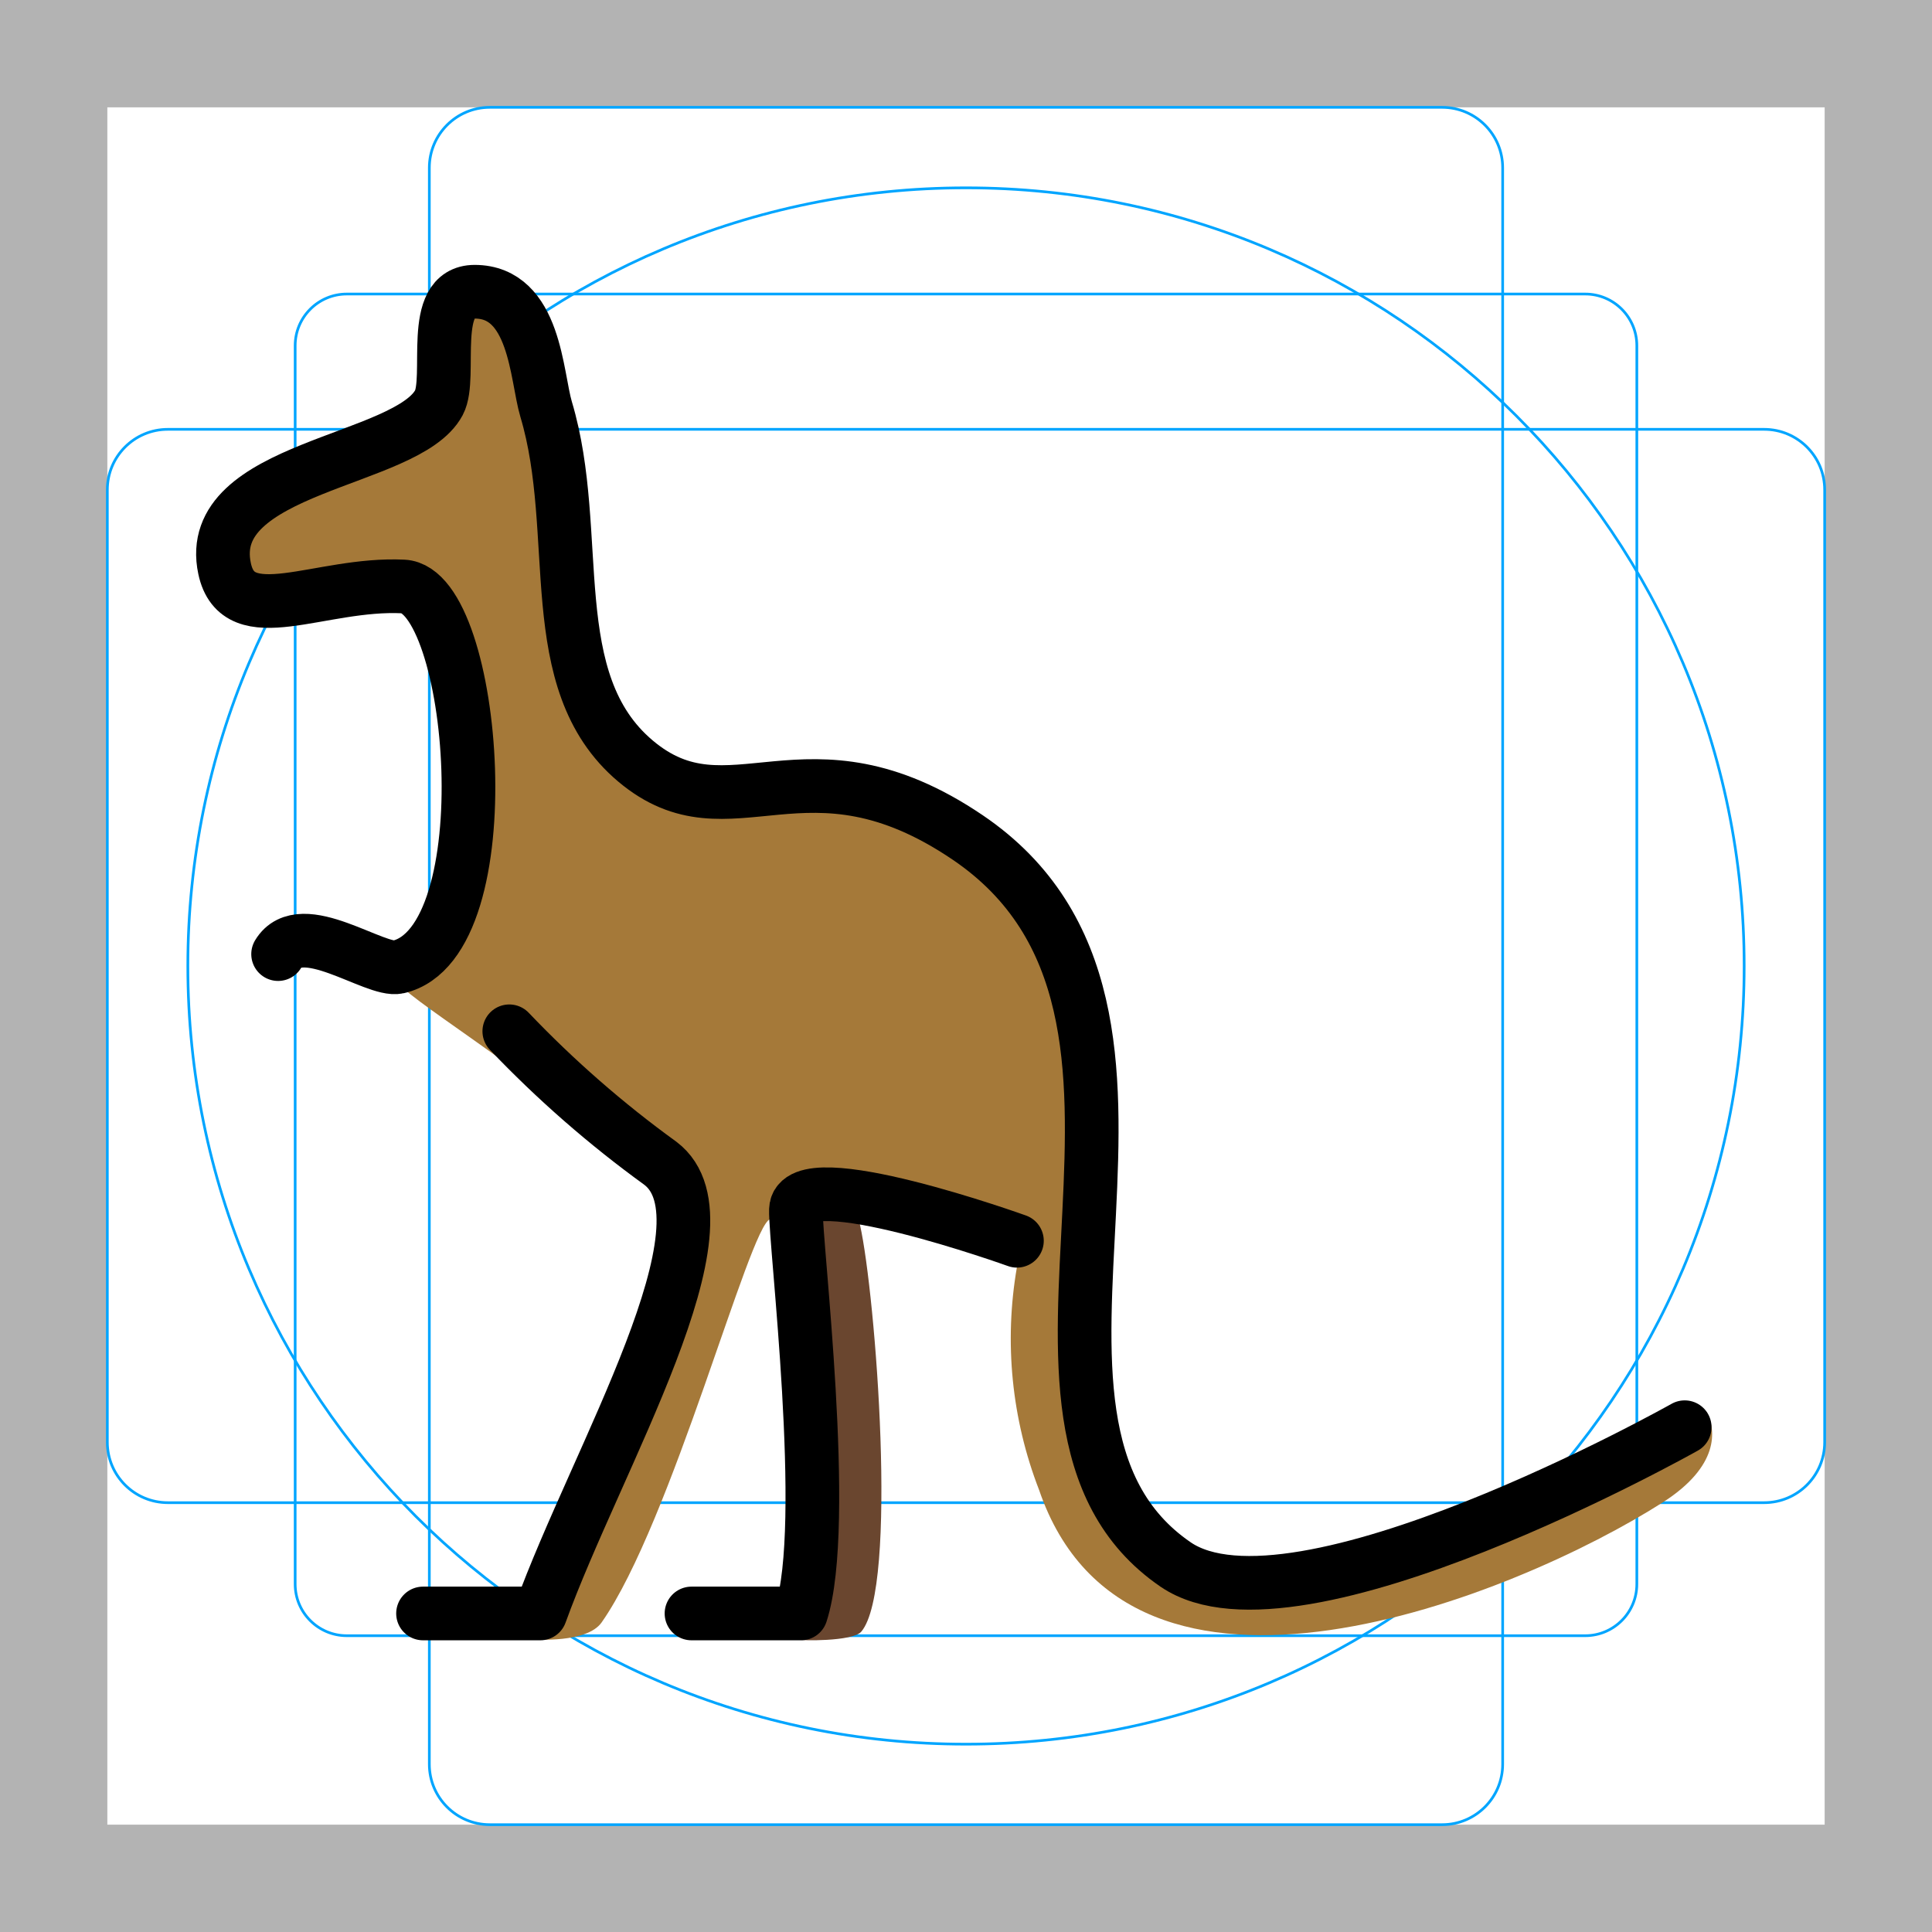
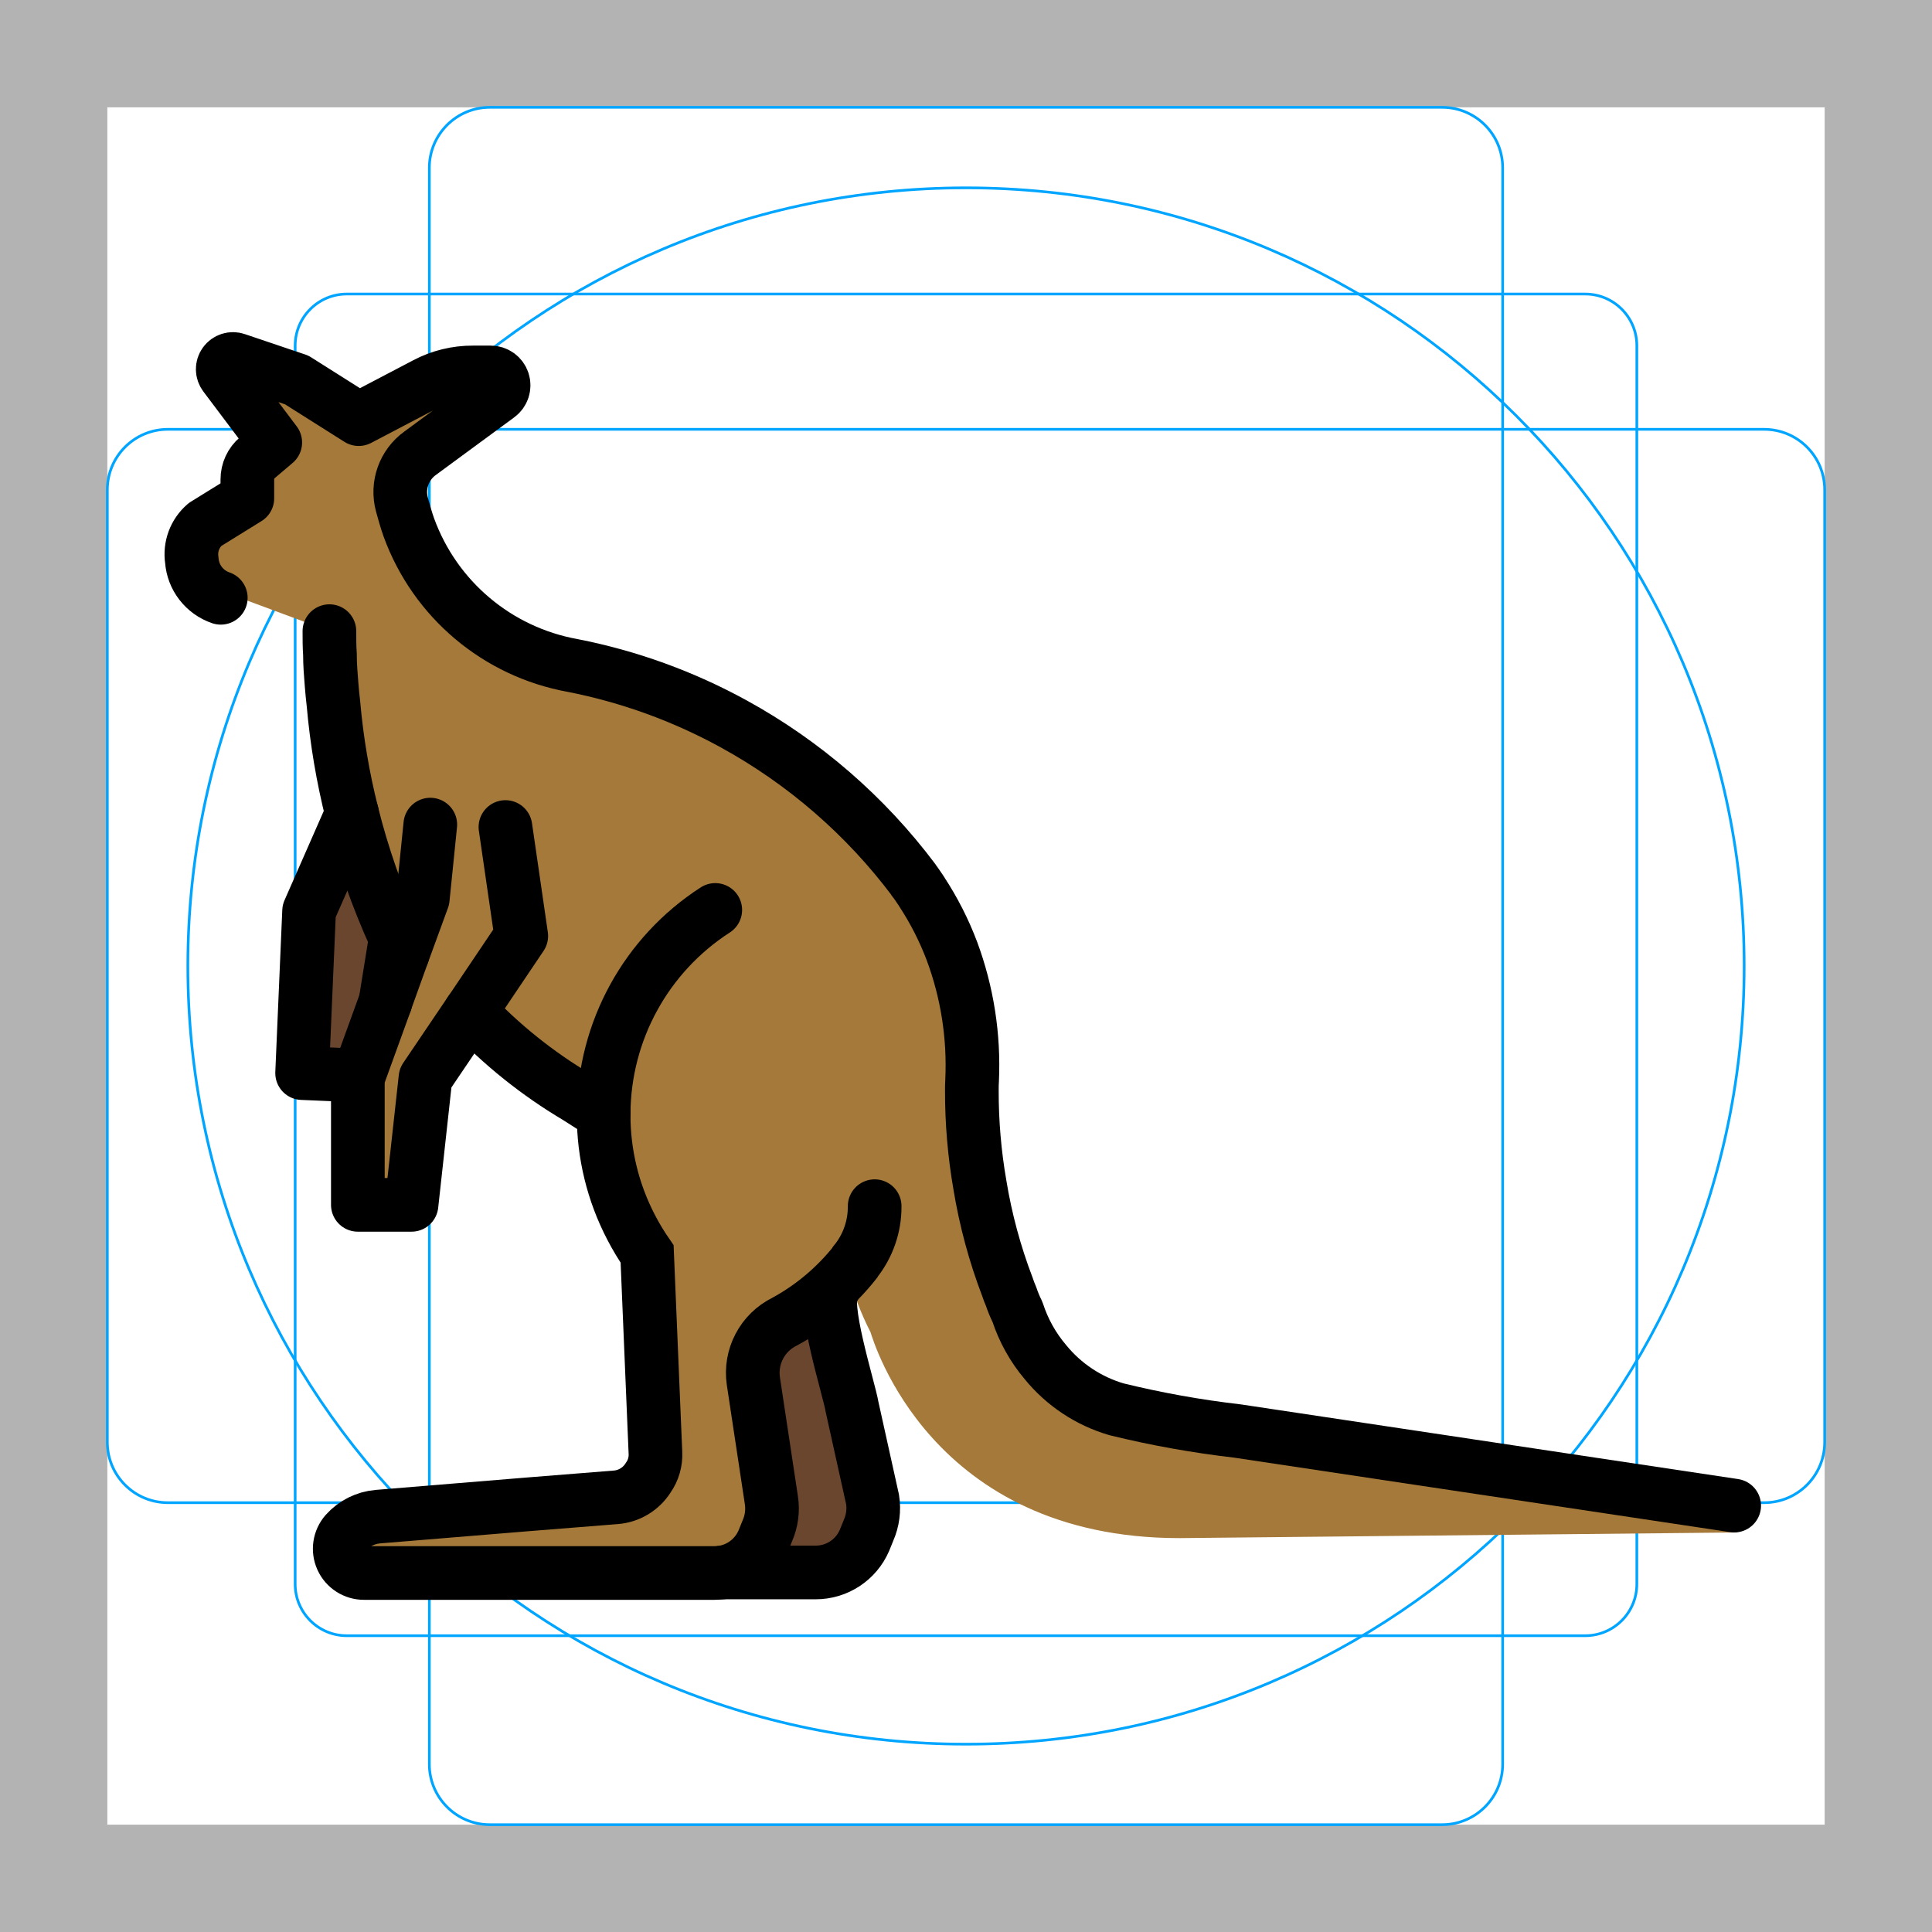
<svg xmlns="http://www.w3.org/2000/svg" id="emoji" viewBox="0 0 72 72">
  <g id="grid">
    <path fill="#b3b3b3" d="M68,4V68H4V4H68m4-4H0V72H72V0Z" />
    <path fill="none" stroke="#00a5ff" stroke-miterlimit="10" stroke-width="0.1" d="M12.923,10.958H59.077A1.923,1.923,0,0,1,61,12.881V59.035a1.923,1.923,0,0,1-1.923,1.923H12.923A1.923,1.923,0,0,1,11,59.035V12.881A1.923,1.923,0,0,1,12.923,10.958Z" />
    <rect x="16" y="4" rx="2.254" width="40" height="64" fill="none" stroke="#00a5ff" stroke-miterlimit="10" stroke-width="0.1" />
-     <rect x="16" y="4" rx="2.254" width="40" height="64" transform="translate(72) rotate(90)" fill="none" stroke="#00a5ff" stroke-miterlimit="10" stroke-width="0.1" />
+     <rect x="16" y="4" rx="2.254" width="40" height="64" transform="rotate(90 36 36)" fill="none" stroke="#00a5ff" stroke-miterlimit="10" stroke-width="0.1" />
    <circle cx="36" cy="36" r="29" fill="none" stroke="#00a5ff" stroke-miterlimit="10" stroke-width="0.1" />
  </g>
  <g id="color">
-     <path id="Kangaroo_Color_1" fill="#a57939" d="M63.601,52.619s-16.606,8.068-19.79,5.685C36.115,52.545,46.3,36.847,36.057,31.206c-7.808-4.301-9.387-.481-12.376-2.845-3.624-2.865-1.936-8.456-3.33-13.11-.367-1.228-.397-4.379-2.663-4.379-1.736,0-.822,3.175-1.331,4.133-1.186,2.23-8.804,2.368-7.988,6.185.503,2.356,3.551.515,6.657.666,2.389.116,2.85,9.332.776,13.029-.394.703-1.351,1.42-.753,1.961,1.161,1.052,6.082,4.021,9.674,7.66,3.05,3.09-4.813,16.589-4.813,16.589s1.959.153,2.51-.631c2.614-3.726,5.507-14.766,6.276-15.027,2.265-.768,9.284,1.307,9.201,1.79a15.59,15.59,0,0,0,.826,8.297c3.361,9.833,17.797,3.94,23.24.468C64.065,54.651,63.966,53.306,63.601,52.619Z" />
-     <path id="Kangaroo_Color_2" fill="#6a462f" d="M32.051,45.655c.579,2.585,1.434,13.52.047,15.151-.322.379-2.309.338-2.322.296-.749-2.534.338-16.085.338-16.085S31.899,44.98,32.051,45.655Z" />
+     <path fill="#6a462f" d="M15.006,35.541l-.64,1.78v.01l-1.03,2.84.02-.09-2.1-.09.26-6.04,1.6-3.64a26.731,26.731,0,0,0,1.61,4.61v.01C14.816,35.131,14.906,35.341,15.006,35.541Z" />
+     <path fill="#6a462f" d="M32.366,57.031a2.512,2.512,0,0,1-2.33,1.57h-3.12a1.978,1.978,0,0,0,1.53-1.18l.15-.37a2.062,2.062,0,0,0,.15-1.15l-.67-4.43a2.128,2.128,0,0,1,1.17-2.22,8.552,8.552,0,0,0,2.6-2.18.99.99,0,0,1-.11.23c-.07.09-.14.18-.22.27a2.954,2.954,0,0,1-.3.31c-.05.05-.11.1-.16.15-.47.47.59,3.74.7,4.42l.76,3.43A2.062,2.062,0,0,1,32.366,57.031Z" />
+     <path fill="#a57939" d="M64.679,57.111l-20.716.21c-9.288.005-11.414-7.36-11.524-7.68a10.642,10.642,0,0,1-.828-2.179c-.02.02.158-.181.128-.161-.07.09-.14.18-.22.27a2.914,2.914,0,0,1-.3.31c-.05.05-.11.1-.16.15a3.58,3.58,0,0,1-.49.4,3.409,3.409,0,0,1-.33.24,9.692,9.692,0,0,1-.99.58,2.128,2.128,0,0,0-1.17,2.22l.67,4.43a2.061,2.061,0,0,1-.15,1.15l-.15.37a1.978,1.978,0,0,1-1.53,1.18,2.645,2.645,0,0,1-.29.02h-13.06a.903.903,0,0,1-.68-1.5,1.807,1.807,0,0,1,1.2-.6l5.6-.46,3.26-.26a1.57,1.57,0,0,0,1.21-.73,1.484,1.484,0,0,0,.27-.94l-.04-.94-.27-6.46a9.172,9.172,0,0,1-.6-1,9.032,9.032,0,0,1-1.02-4.18v-.05q-.51-.3-.99-.63a20.914,20.914,0,0,1-3.85-3.36l-.13.19-1.67,2.47-.52,4.73h-2v-4.73l.02-.09,1.37-5.15v-.01l-.32-2.15a.894.894,0,0,1,.05.08.525.525,0,0,0-.06-.15,20.208,20.208,0,0,1-1.93-6.48c-.06-.4-.1-.8-.13-1.21a1.102,1.102,0,0,1-.02-.18,3.389,3.389,0,0,1-.02-.45c-.02-.28-.02-.57-.02-.86l-3.5-1.3c-.56-.17-1.49-.562-1.63-1.342a1.466,1.466,0,0,1,.49-1.33l1.58-.978v-.7a1.065,1.065,0,0,1,.38-.82l.66-.56-1.88-2.5a.381.381,0,0,1,.43-.59l2.25.76,2.31,1.46,2.5-1.31a3.724,3.724,0,0,1,1.76-.43h.66a.48.48,0,0,1,.28.87l-2.91,2.14a1.781,1.781,0,0,0-.68,1.91c.08.29.16.58.26.86a8.01,8.01,0,0,0,6.1,5.14,20.78,20.78,0,0,1,6.01,2.18,21.034,21.034,0,0,1,6.7,5.81v.01c.1.12.19.27.29.41,0,.01.01.01.01.02a11.322,11.322,0,0,1,1.13,2.22,12.213,12.213,0,0,1,.75,4.8c-.01.14-.01.27-.01.39a20.317,20.317,0,0,0,.3,3.52,19.465,19.465,0,0,0,1.03,3.81,3.398,3.398,0,0,0,.13.34c.06.19.15.37.23.56l.01.02a5.546,5.546,0,0,0,1.04,1.87,5.363,5.363,0,0,0,2.65,1.76,36.564,36.564,0,0,0,4.51.81l18.51,2.78C64.919,56.161,64.968,57.111,64.679,57.111Z" />
  </g>
  <g id="line">
-     <path id="Kangaroo_Line_1" fill="none" stroke="#000" stroke-linecap="round" stroke-linejoin="round" stroke-width="2" d="M62.784,53.188s-14.51,8.171-18.973,5.116c-7.932-5.428,1.929-20.543-7.753-27.098-6.051-4.096-8.834.139-12.376-2.845-3.533-2.977-1.936-8.456-3.33-13.11-.367-1.228-.397-4.379-2.663-4.379-1.736,0-.822,3.175-1.331,4.133-1.186,2.23-8.804,2.368-7.988,6.185.503,2.356,3.551.515,6.657.666,2.708.132,3.81,13.272-.192,14.181-.856.195-3.612-1.911-4.471-.48" />
-     <path id="Kangaroo_Line_2" fill="none" stroke="#000" stroke-linecap="round" stroke-linejoin="round" stroke-width="2" d="M37.898,46.24s-8.177-2.943-8.236-1.161c-.039,1.186,1.259,11.743.188,15.05h-4.08" />
-     <path id="Kangaroo_Line_3" fill="none" stroke="#000" stroke-linecap="round" stroke-linejoin="round" stroke-width="2" d="M18.98,38.433a40.985,40.985,0,0,0,5.627,4.917c2.928,2.205-2.378,10.993-4.47,16.779H15.765" />
+     <path fill="#6a462f" d="M24.386,53.191l.04.94a1.483,1.483,0,0,1-.27.94C24.216,54.431,24.286,53.801,24.386,53.191Z" />
+     <path fill="#a57939" d="M14.399,32.701l.01.07c-.03-.07-.08-.15-.09-.19A.429.429,0,0,1,14.399,32.701Z" />
+     <line x1="34.049" x2="34.049" y1="32.794" y2="32.803" fill="none" stroke="#000" stroke-miterlimit="10" stroke-width="2" />
+     <line x1="14.725" x2="14.366" y1="35.105" y2="37.332" fill="none" stroke="#000" stroke-linecap="round" stroke-linejoin="round" stroke-width="2" />
+     <path fill="none" stroke="#000" stroke-linecap="round" stroke-miterlimit="10" stroke-width="2" d="M22.496,41.501c-.34-.2-.68-.41-1-.62a18.313,18.313,0,0,1-3.97-3.18" />
+     <path fill="none" stroke="#000" stroke-linecap="round" stroke-miterlimit="10" stroke-width="2" d="M12.276,23.521c0,.29,0,.58.02.86,0,.38.03.75.06,1.12.02.24.04.48.07.72a26.061,26.061,0,0,0,.69,4.09,26.748,26.748,0,0,0,1.61,4.61v.01c.09.2.18.41.28.61" />
+     <polyline fill="none" stroke="#000" stroke-linecap="round" stroke-linejoin="round" stroke-width="2" points="18.836 30.821 19.426 34.881 17.656 37.511 17.526 37.701 15.856 40.171 15.336 44.901 13.336 44.901 13.336 40.171 14.366 37.331 14.366 37.321 15.006 35.541 15.756 33.491 16.036 30.731" />
+     <polyline fill="none" stroke="#000" stroke-linecap="round" stroke-linejoin="round" stroke-width="2" points="13.359 40.081 11.259 39.991 11.519 33.951 13.119 30.311" />
+     <path fill="none" stroke="#000" stroke-linecap="round" stroke-miterlimit="10" stroke-width="2" d="M26.656,33.911a9.082,9.082,0,0,0-4.16,7.59v.05a9.031,9.031,0,0,0,1.02,4.18,9.124,9.124,0,0,0,.6,1l.27,6.46.04.94a1.483,1.483,0,0,1-.27.94,1.57,1.57,0,0,1-1.21.73l-3.26.26-5.6.46a1.807,1.807,0,0,0-1.2.6.903.903,0,0,0,.68,1.5h13.06a2.642,2.642,0,0,0,.29-.02,1.978,1.978,0,0,0,1.53-1.18l.15-.37a2.061,2.061,0,0,0,.15-1.15l-.67-4.43a2.128,2.128,0,0,1,1.17-2.22,8.551,8.551,0,0,0,2.6-2.18c.01-.02.02-.03.03-.05a3.259,3.259,0,0,0,.72-2.07" />
+     <path fill="none" stroke="#000" stroke-linecap="round" stroke-linejoin="round" stroke-width="2" d="M8.228,22.278a1.599,1.599,0,0,1-1.08-1.4,1.466,1.466,0,0,1,.49-1.33l1.58-.978v-.7a1.065,1.065,0,0,1,.38-.82l.66-.56-1.88-2.5a.381.381,0,0,1,.43-.59l2.25.76,2.31,1.46,2.5-1.31a3.724,3.724,0,0,1,1.76-.43h.66a.48.48,0,0,1,.28.87l-2.91,2.14a1.781,1.781,0,0,0-.68,1.91c.08.29.16.58.26.86a8.01,8.01,0,0,0,6.1,5.14,20.78,20.78,0,0,1,6.01,2.18,21.034,21.034,0,0,1,6.7,5.81v.01c.1.12.19.27.29.41,0,.01.01.01.01.02a11.321,11.321,0,0,1,1.13,2.22,12.21,12.21,0,0,1,.75,4.8c-.01.14-.01.27-.01.39a20.307,20.307,0,0,0,.3,3.52,19.465,19.465,0,0,0,1.03,3.81,3.423,3.423,0,0,0,.13.34,4.407,4.407,0,0,0,.23.56l.01.02a5.546,5.546,0,0,0,1.04,1.87,5.363,5.363,0,0,0,2.65,1.76,36.564,36.564,0,0,0,4.51.81l18.51,2.78" />
+     <path fill="none" stroke="#000" stroke-linecap="round" stroke-miterlimit="10" stroke-width="2" d="M31.058,48.031c-.47.47.59,3.74.7,4.42l.76,3.43a2.061,2.061,0,0,1-.15,1.15l-.15.37a1.977,1.977,0,0,1-1.82,1.2h-3.48" />
  </g>
</svg>
